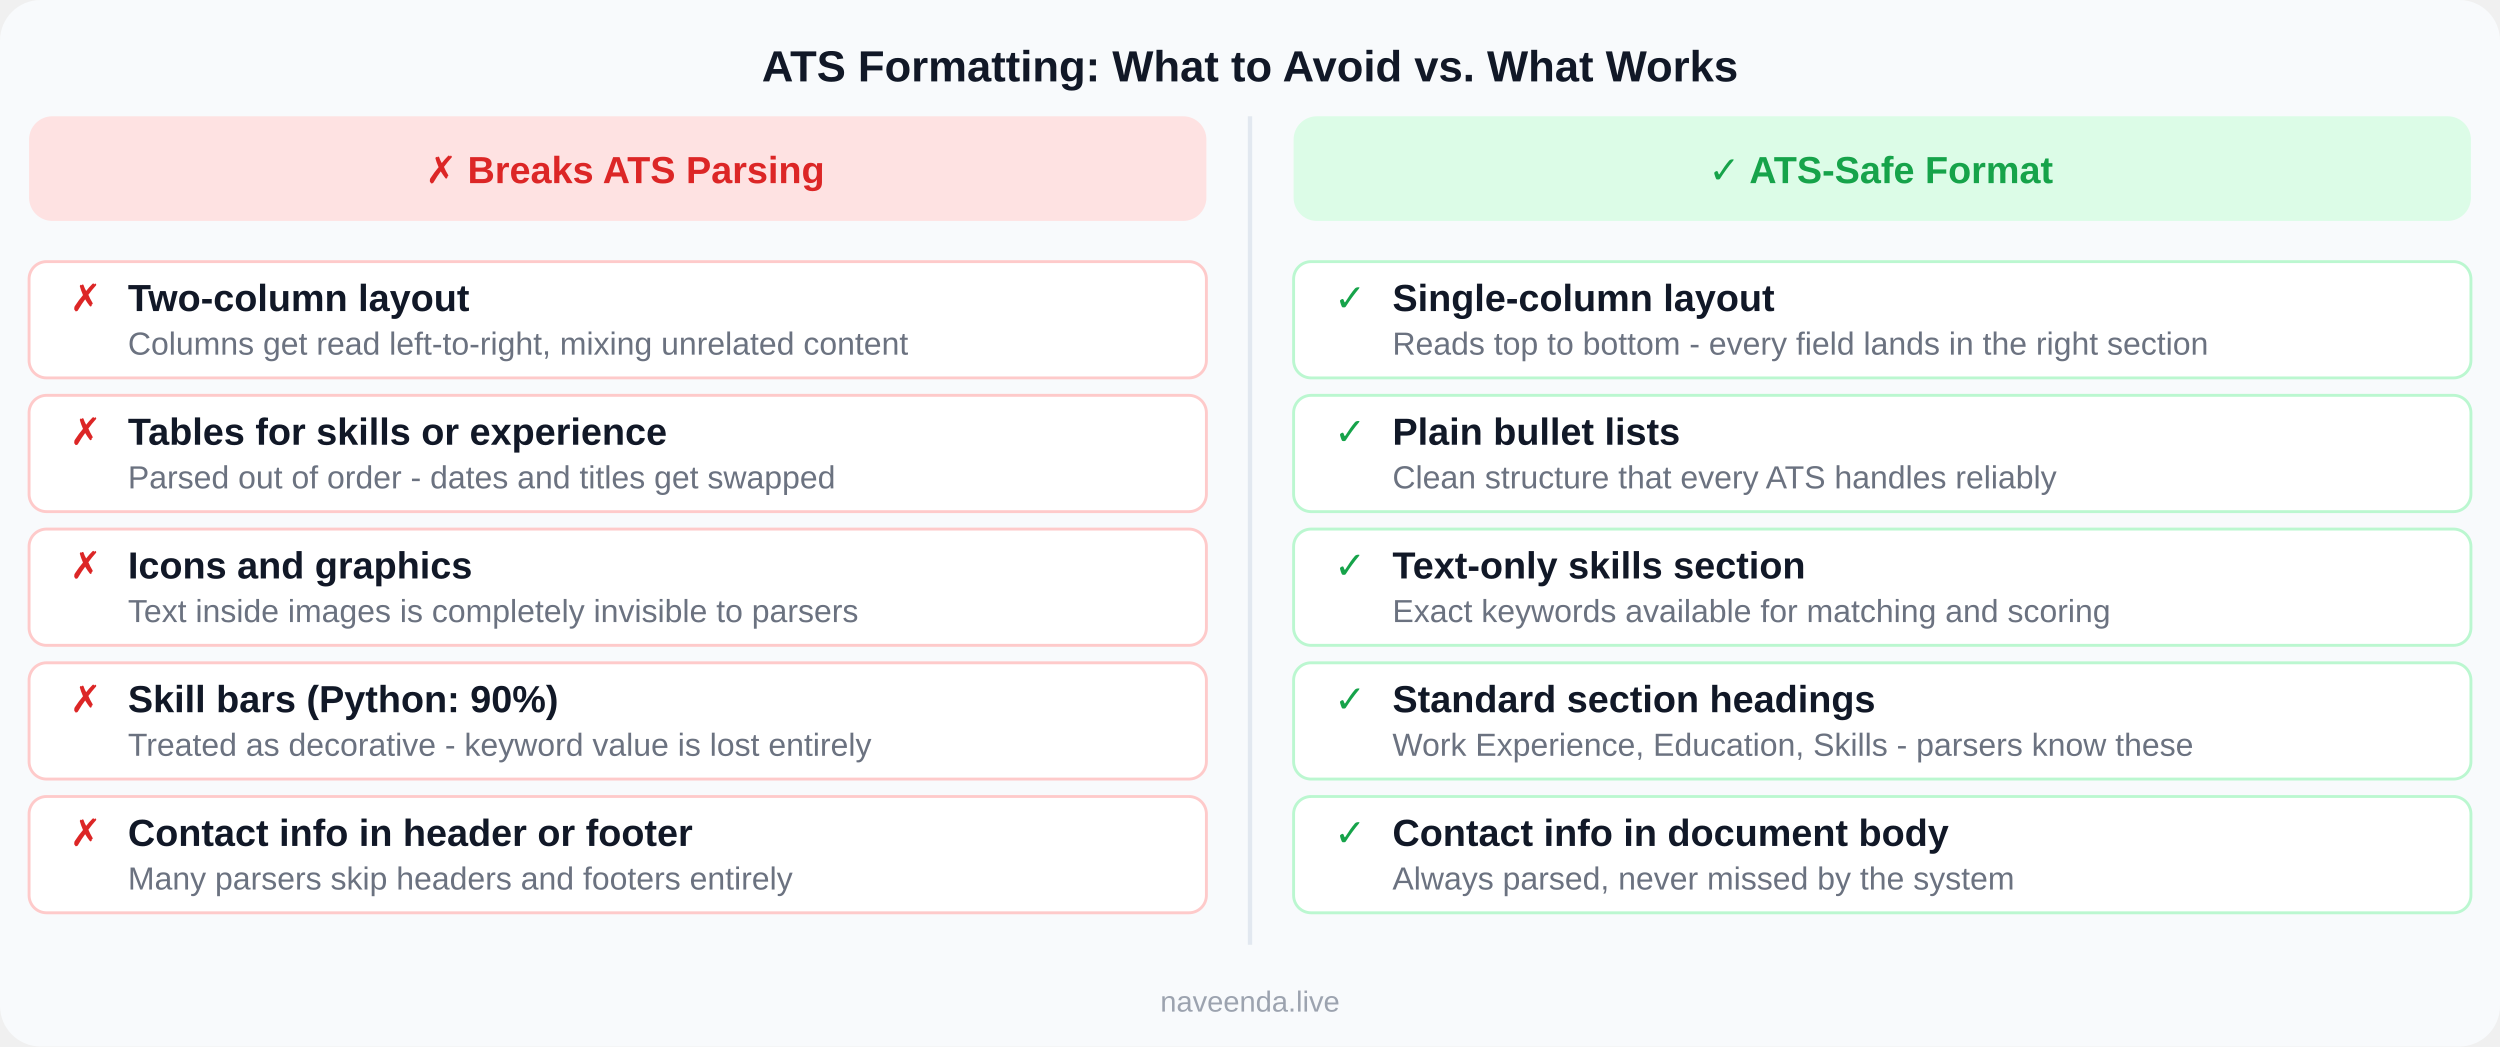
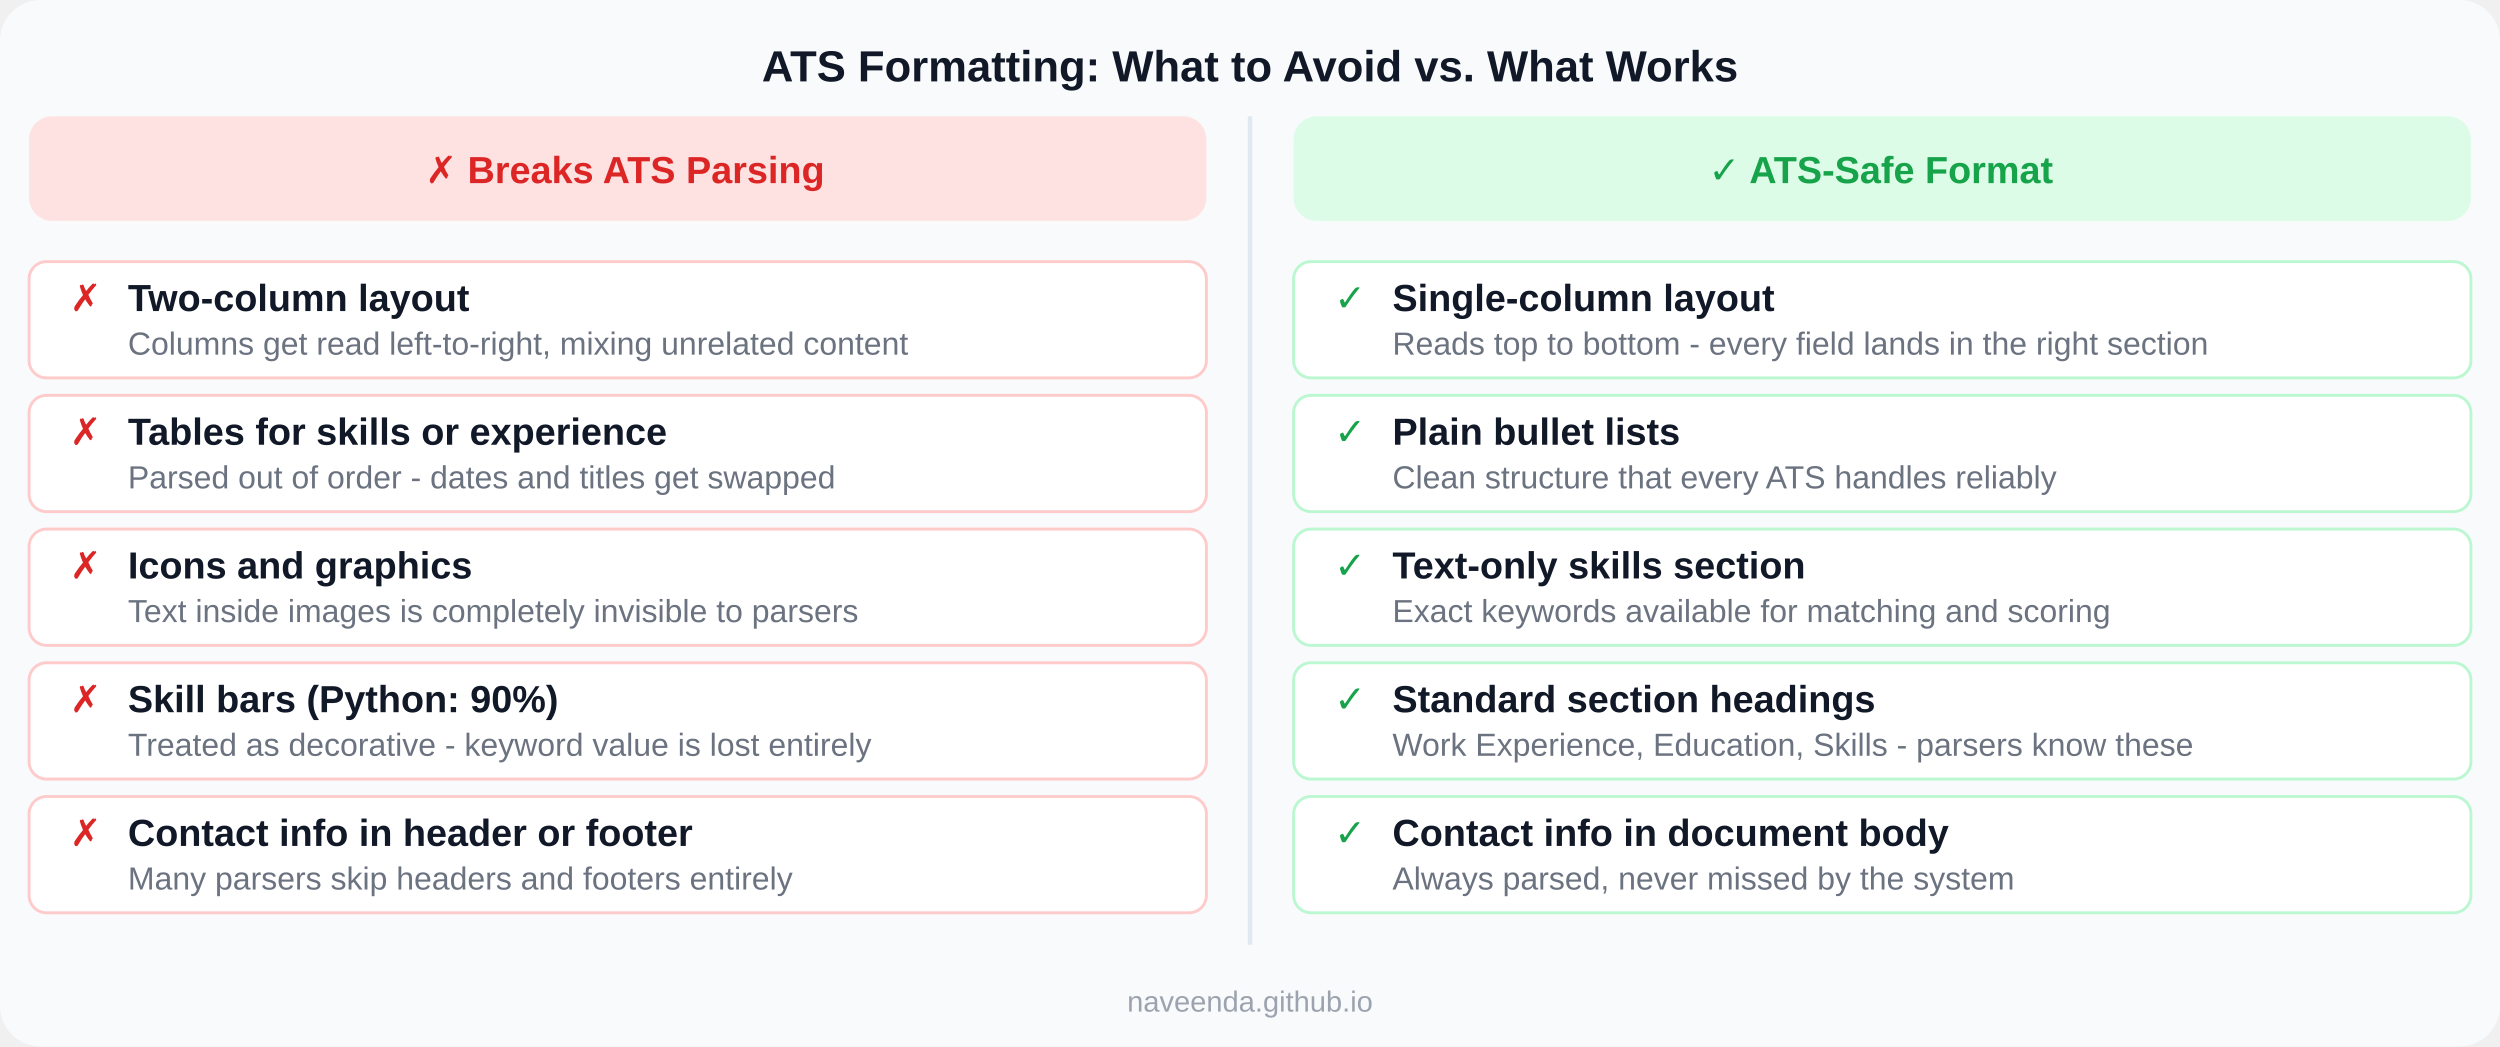
<svg xmlns="http://www.w3.org/2000/svg" width="860" height="360" viewBox="0 0 860 360">
  <rect width="860" height="360" fill="#f8fafc" rx="14" />
  <text x="430" y="28" text-anchor="middle" font-family="Arial, Helvetica, sans-serif" font-size="15" font-weight="700" fill="#111827">ATS Formatting: What to Avoid vs. What Works</text>
  <rect x="10" y="40" width="405" height="36" rx="8" fill="#fee2e2" />
  <text x="215" y="63" text-anchor="middle" font-family="Arial, Helvetica, sans-serif" font-size="13" font-weight="700" fill="#dc2626">✗ Breaks ATS Parsing</text>
  <rect x="445" y="40" width="405" height="36" rx="8" fill="#dcfce7" />
  <text x="647" y="63" text-anchor="middle" font-family="Arial, Helvetica, sans-serif" font-size="13" font-weight="700" fill="#16a34a">✓ ATS-Safe Format</text>
  <line x1="430" y1="40" x2="430" y2="325" stroke="#e2e8f0" stroke-width="1.5" />
  <g transform="translate(10, 90)">
    <rect width="405" height="40" rx="6" fill="white" stroke="#fecaca" stroke-width="1" />
    <text x="14" y="17" font-family="Arial, Helvetica, sans-serif" font-size="13" font-weight="700" fill="#dc2626">✗</text>
    <text x="34" y="17" font-family="Arial, Helvetica, sans-serif" font-size="13" font-weight="700" fill="#111827">Two-column layout</text>
    <text x="34" y="32" font-family="Arial, Helvetica, sans-serif" font-size="11" fill="#6b7280">Columns get read left-to-right, mixing unrelated content</text>
  </g>
  <g transform="translate(10, 136)">
    <rect width="405" height="40" rx="6" fill="white" stroke="#fecaca" stroke-width="1" />
    <text x="14" y="17" font-family="Arial, Helvetica, sans-serif" font-size="13" font-weight="700" fill="#dc2626">✗</text>
    <text x="34" y="17" font-family="Arial, Helvetica, sans-serif" font-size="13" font-weight="700" fill="#111827">Tables for skills or experience</text>
    <text x="34" y="32" font-family="Arial, Helvetica, sans-serif" font-size="11" fill="#6b7280">Parsed out of order - dates and titles get swapped</text>
  </g>
  <g transform="translate(10, 182)">
    <rect width="405" height="40" rx="6" fill="white" stroke="#fecaca" stroke-width="1" />
    <text x="14" y="17" font-family="Arial, Helvetica, sans-serif" font-size="13" font-weight="700" fill="#dc2626">✗</text>
    <text x="34" y="17" font-family="Arial, Helvetica, sans-serif" font-size="13" font-weight="700" fill="#111827">Icons and graphics</text>
    <text x="34" y="32" font-family="Arial, Helvetica, sans-serif" font-size="11" fill="#6b7280">Text inside images is completely invisible to parsers</text>
  </g>
  <g transform="translate(10, 228)">
    <rect width="405" height="40" rx="6" fill="white" stroke="#fecaca" stroke-width="1" />
    <text x="14" y="17" font-family="Arial, Helvetica, sans-serif" font-size="13" font-weight="700" fill="#dc2626">✗</text>
    <text x="34" y="17" font-family="Arial, Helvetica, sans-serif" font-size="13" font-weight="700" fill="#111827">Skill bars (Python: 90%)</text>
    <text x="34" y="32" font-family="Arial, Helvetica, sans-serif" font-size="11" fill="#6b7280">Treated as decorative - keyword value is lost entirely</text>
  </g>
  <g transform="translate(10, 274)">
    <rect width="405" height="40" rx="6" fill="white" stroke="#fecaca" stroke-width="1" />
    <text x="14" y="17" font-family="Arial, Helvetica, sans-serif" font-size="13" font-weight="700" fill="#dc2626">✗</text>
    <text x="34" y="17" font-family="Arial, Helvetica, sans-serif" font-size="13" font-weight="700" fill="#111827">Contact info in header or footer</text>
    <text x="34" y="32" font-family="Arial, Helvetica, sans-serif" font-size="11" fill="#6b7280">Many parsers skip headers and footers entirely</text>
  </g>
  <g transform="translate(445, 90)">
    <rect width="405" height="40" rx="6" fill="white" stroke="#bbf7d0" stroke-width="1" />
    <text x="14" y="17" font-family="Arial, Helvetica, sans-serif" font-size="13" font-weight="700" fill="#16a34a">✓</text>
    <text x="34" y="17" font-family="Arial, Helvetica, sans-serif" font-size="13" font-weight="700" fill="#111827">Single-column layout</text>
    <text x="34" y="32" font-family="Arial, Helvetica, sans-serif" font-size="11" fill="#6b7280">Reads top to bottom - every field lands in the right section</text>
  </g>
  <g transform="translate(445, 136)">
    <rect width="405" height="40" rx="6" fill="white" stroke="#bbf7d0" stroke-width="1" />
    <text x="14" y="17" font-family="Arial, Helvetica, sans-serif" font-size="13" font-weight="700" fill="#16a34a">✓</text>
    <text x="34" y="17" font-family="Arial, Helvetica, sans-serif" font-size="13" font-weight="700" fill="#111827">Plain bullet lists</text>
    <text x="34" y="32" font-family="Arial, Helvetica, sans-serif" font-size="11" fill="#6b7280">Clean structure that every ATS handles reliably</text>
  </g>
  <g transform="translate(445, 182)">
    <rect width="405" height="40" rx="6" fill="white" stroke="#bbf7d0" stroke-width="1" />
    <text x="14" y="17" font-family="Arial, Helvetica, sans-serif" font-size="13" font-weight="700" fill="#16a34a">✓</text>
    <text x="34" y="17" font-family="Arial, Helvetica, sans-serif" font-size="13" font-weight="700" fill="#111827">Text-only skills section</text>
    <text x="34" y="32" font-family="Arial, Helvetica, sans-serif" font-size="11" fill="#6b7280">Exact keywords available for matching and scoring</text>
  </g>
  <g transform="translate(445, 228)">
    <rect width="405" height="40" rx="6" fill="white" stroke="#bbf7d0" stroke-width="1" />
    <text x="14" y="17" font-family="Arial, Helvetica, sans-serif" font-size="13" font-weight="700" fill="#16a34a">✓</text>
    <text x="34" y="17" font-family="Arial, Helvetica, sans-serif" font-size="13" font-weight="700" fill="#111827">Standard section headings</text>
    <text x="34" y="32" font-family="Arial, Helvetica, sans-serif" font-size="11" fill="#6b7280">Work Experience, Education, Skills - parsers know these</text>
  </g>
  <g transform="translate(445, 274)">
    <rect width="405" height="40" rx="6" fill="white" stroke="#bbf7d0" stroke-width="1" />
    <text x="14" y="17" font-family="Arial, Helvetica, sans-serif" font-size="13" font-weight="700" fill="#16a34a">✓</text>
    <text x="34" y="17" font-family="Arial, Helvetica, sans-serif" font-size="13" font-weight="700" fill="#111827">Contact info in document body</text>
    <text x="34" y="32" font-family="Arial, Helvetica, sans-serif" font-size="11" fill="#6b7280">Always parsed, never missed by the system</text>
  </g>
-   <text x="430" y="348" text-anchor="middle" font-family="Arial, Helvetica, sans-serif" font-size="10" fill="#9ca3af">naveenda.live</text>
+   <text x="430" y="348" text-anchor="middle" font-family="Arial, Helvetica, sans-serif" font-size="10" fill="#9ca3af">naveenda.github.io</text>
</svg>
